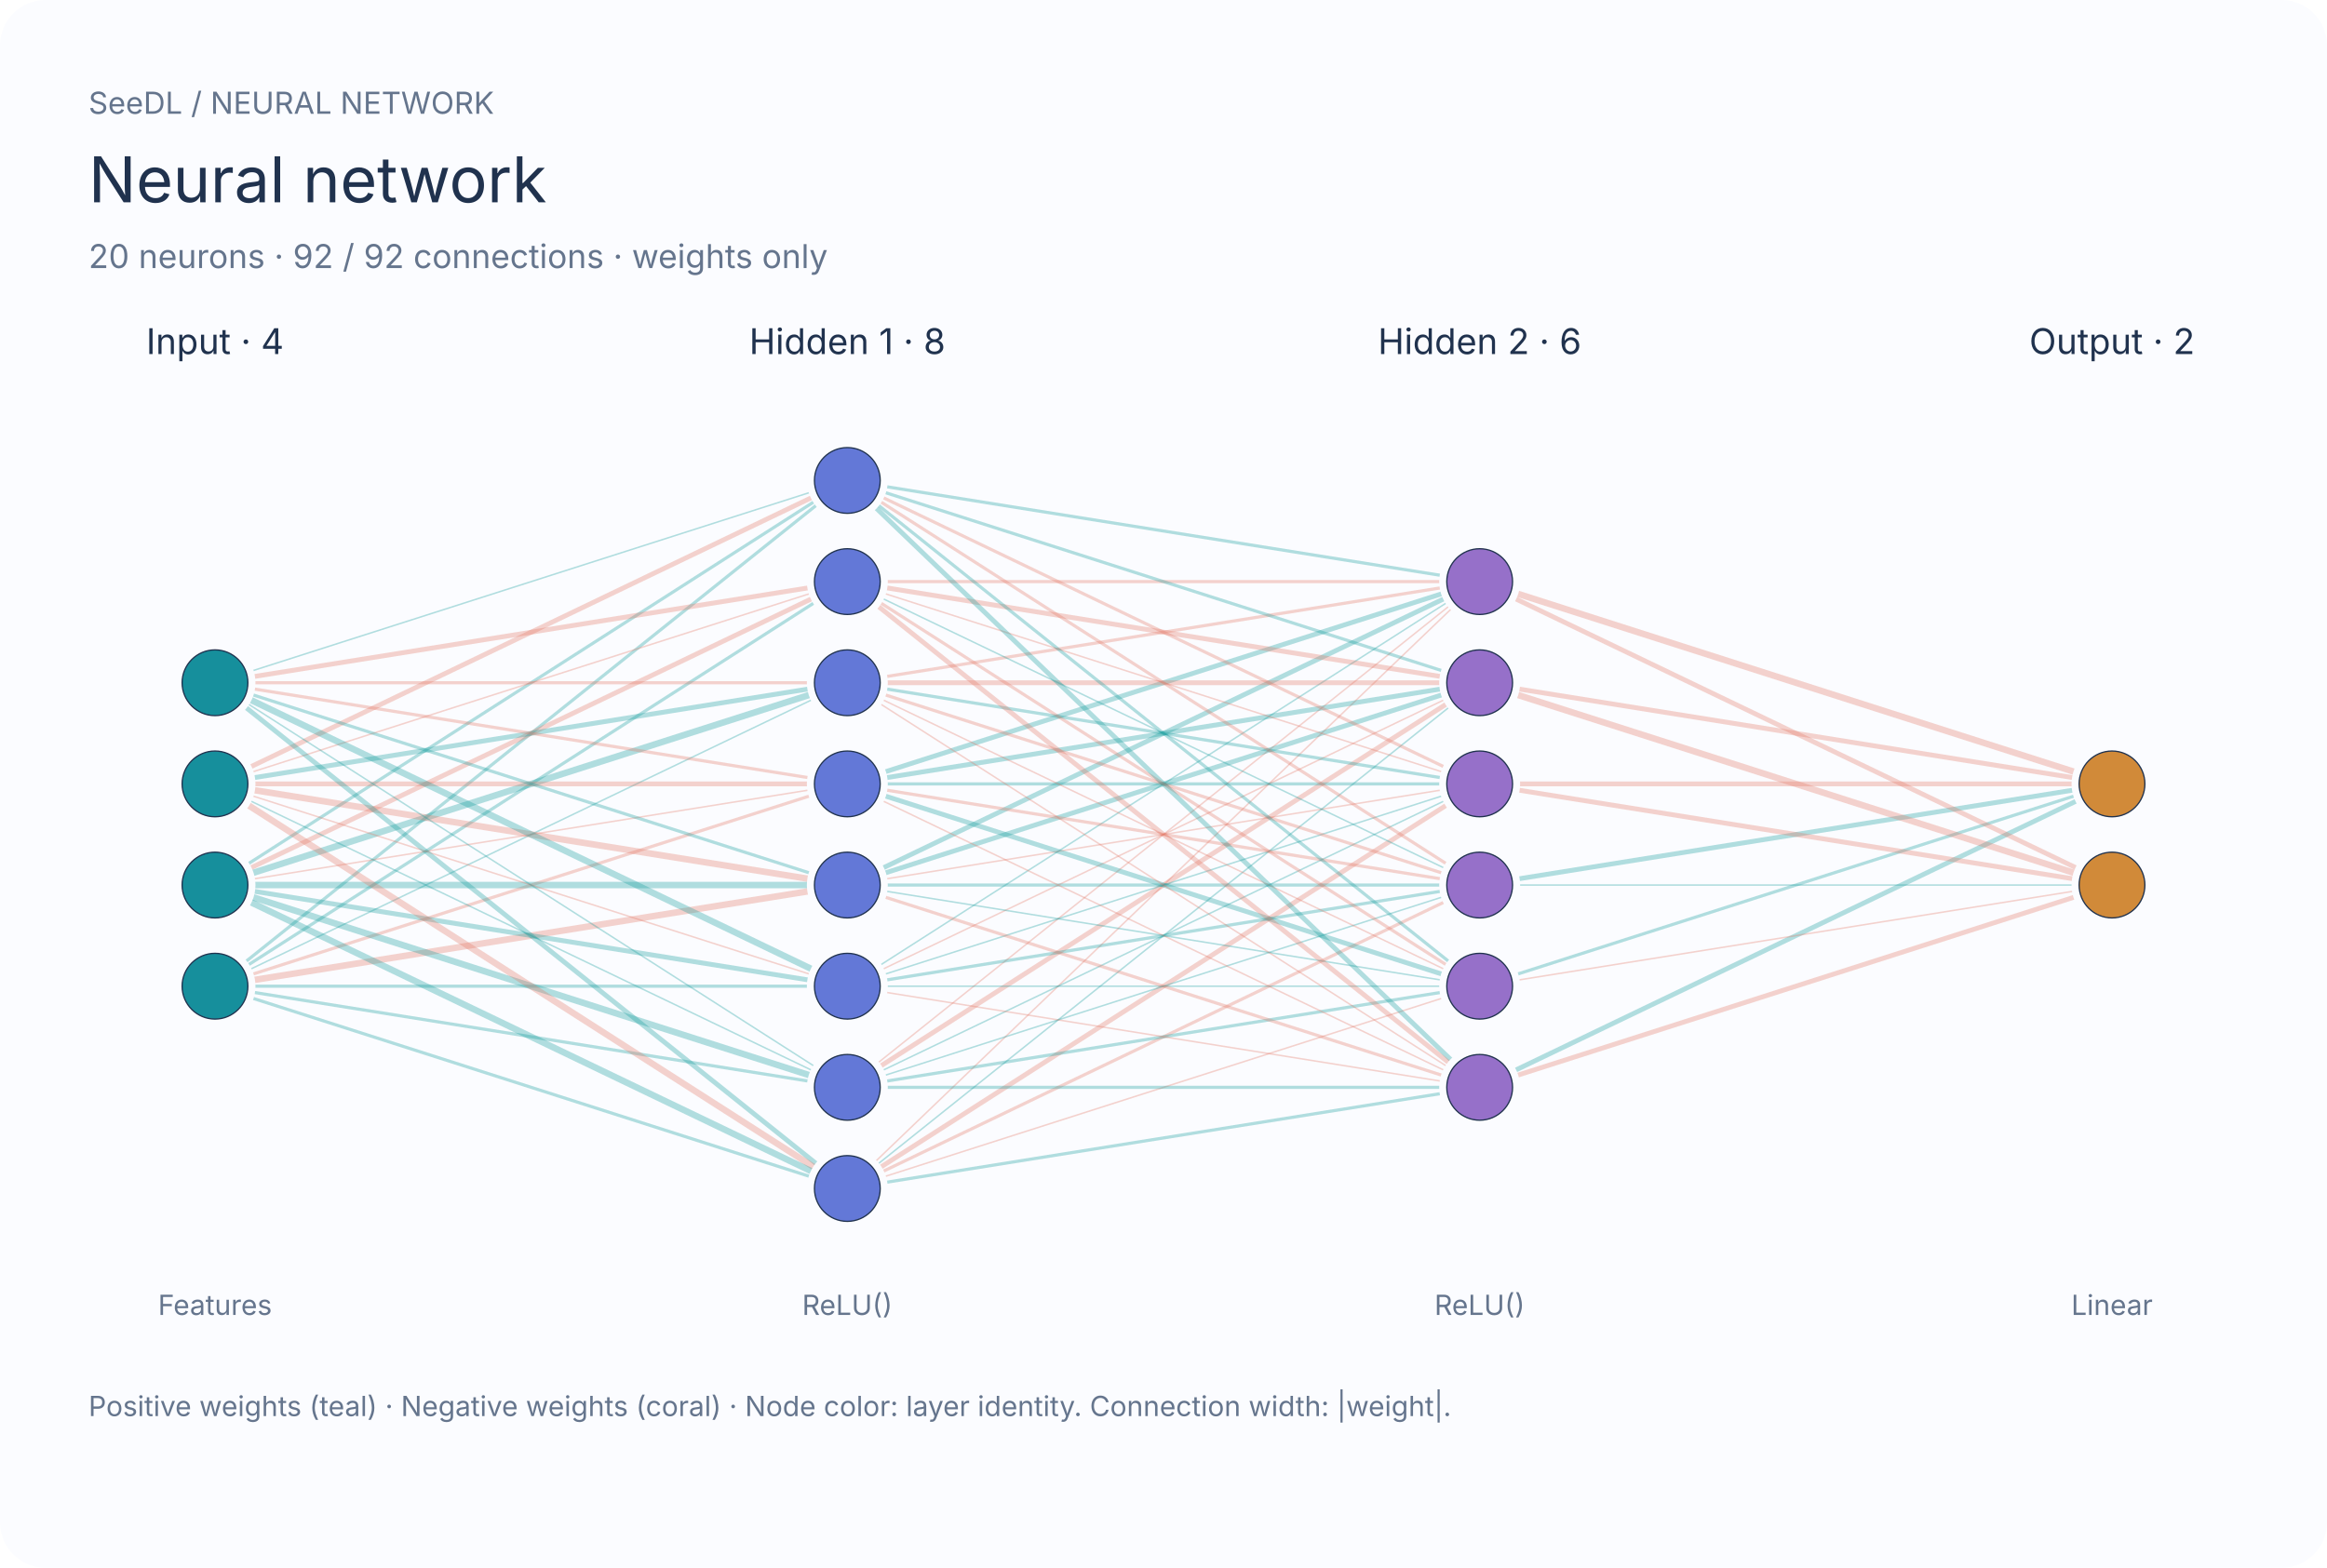
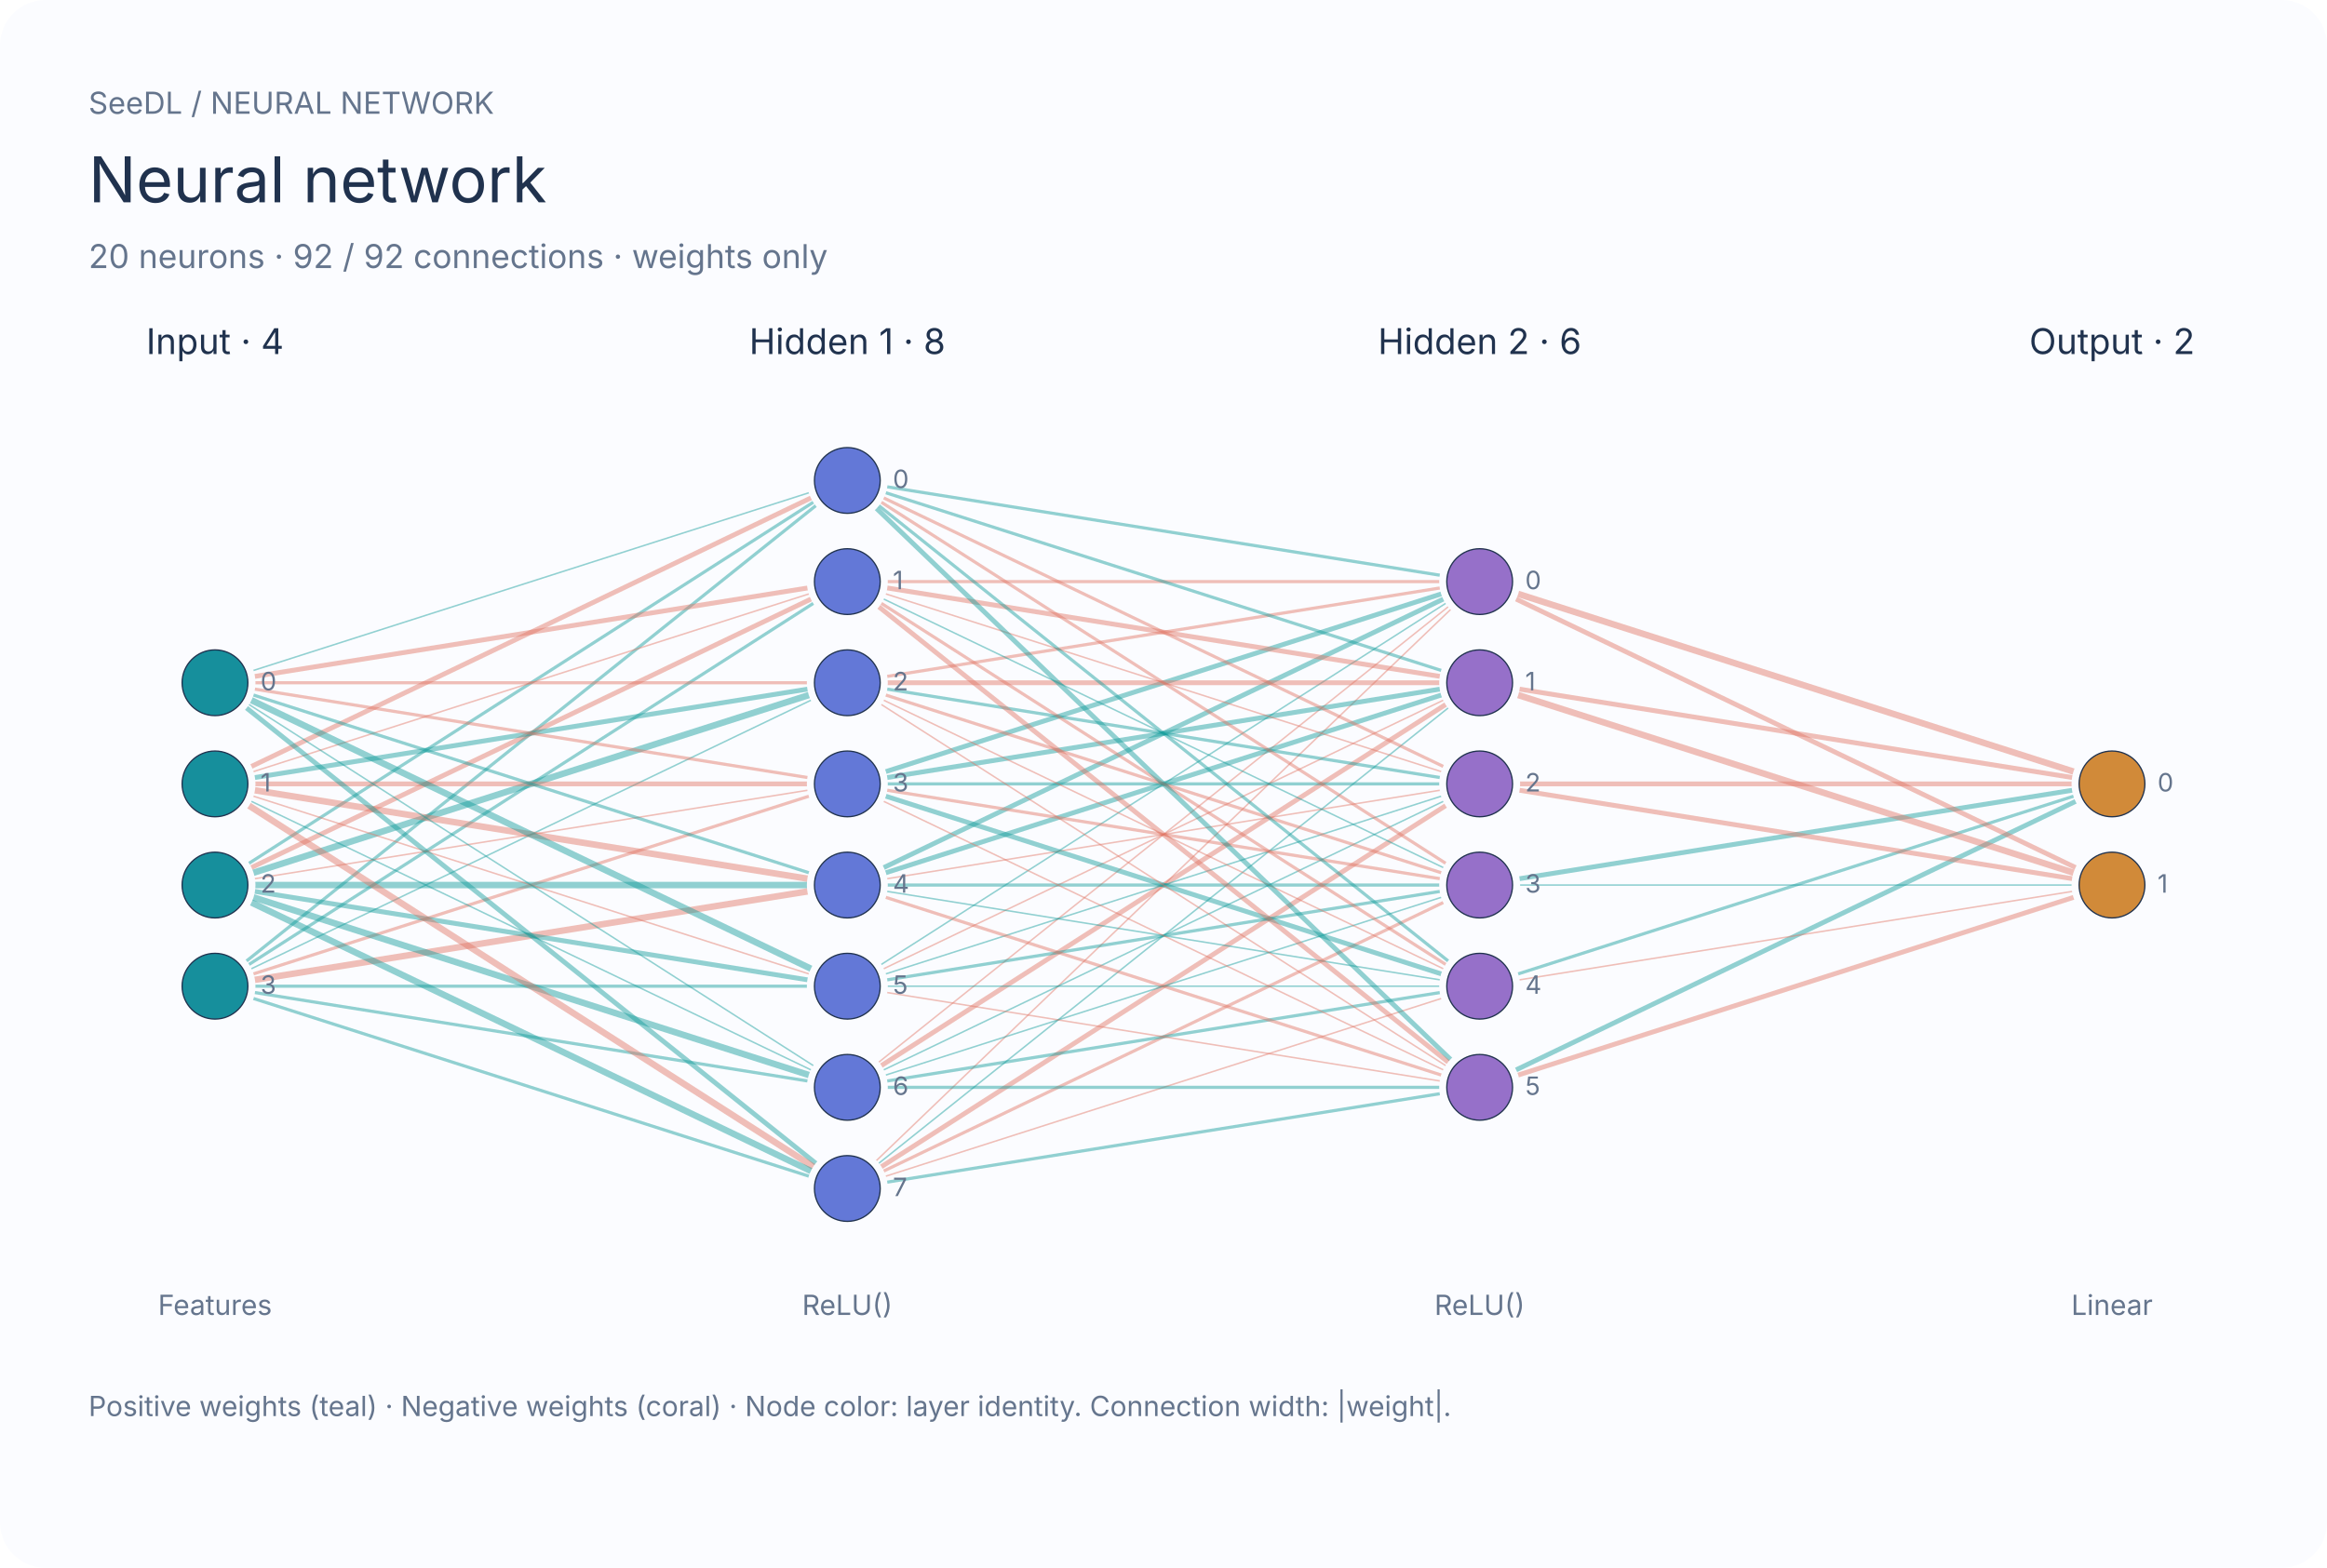
<svg xmlns="http://www.w3.org/2000/svg" role="img" aria-label="Neural network" width="100%" viewBox="0 0 920 620">
  <rect width="100%" height="100%" rx="18" fill="#fbfcff" />
  <style>text{font-family:Inter,system-ui,sans-serif}</style>
  <text x="35" y="45" fill="#65758d" font-size="12" text-anchor="start">SeeDL / NEURAL NETWORK</text>
  <text x="35" y="80" fill="#20324e" font-size="25" text-anchor="start">Neural network</text>
  <text x="35" y="106" fill="#65758d" font-size="13" text-anchor="start">20 neurons · 92 / 92 connections · weights only</text>
-   <line x1="85.0" y1="270.0" x2="335.0" y2="190.0" stroke="#119b9a" stroke-width="0.6" stroke-opacity="0.32" />
-   <line x1="85.0" y1="310.0" x2="335.0" y2="190.0" stroke="#e17463" stroke-width="1.9" stroke-opacity="0.32" />
-   <line x1="85.0" y1="350.0" x2="335.0" y2="190.0" stroke="#119b9a" stroke-width="1.25" stroke-opacity="0.32" />
-   <line x1="85.0" y1="390.0" x2="335.0" y2="190.0" stroke="#119b9a" stroke-width="1.25" stroke-opacity="0.32" />
-   <line x1="85.0" y1="270.0" x2="335.0" y2="230.0" stroke="#e17463" stroke-width="1.9" stroke-opacity="0.32" />
-   <line x1="85.0" y1="310.0" x2="335.0" y2="230.0" stroke="#e17463" stroke-width="0.6" stroke-opacity="0.32" />
-   <line x1="85.0" y1="350.0" x2="335.0" y2="230.0" stroke="#e17463" stroke-width="1.9" stroke-opacity="0.32" />
-   <line x1="85.0" y1="390.0" x2="335.0" y2="230.0" stroke="#119b9a" stroke-width="1.25" stroke-opacity="0.32" />
-   <line x1="85.0" y1="270.0" x2="335.0" y2="270.0" stroke="#e17463" stroke-width="1.25" stroke-opacity="0.32" />
-   <line x1="85.0" y1="310.0" x2="335.0" y2="270.0" stroke="#119b9a" stroke-width="1.9" stroke-opacity="0.32" />
-   <line x1="85.0" y1="350.0" x2="335.0" y2="270.0" stroke="#119b9a" stroke-width="2.55" stroke-opacity="0.32" />
-   <line x1="85.0" y1="390.0" x2="335.0" y2="270.0" stroke="#119b9a" stroke-width="0.6" stroke-opacity="0.32" />
-   <line x1="85.0" y1="270.0" x2="335.0" y2="310.0" stroke="#e17463" stroke-width="1.25" stroke-opacity="0.32" />
-   <line x1="85.0" y1="310.0" x2="335.0" y2="310.0" stroke="#e17463" stroke-width="1.9" stroke-opacity="0.32" />
-   <line x1="85.0" y1="350.0" x2="335.0" y2="310.0" stroke="#e17463" stroke-width="0.6" stroke-opacity="0.32" />
-   <line x1="85.0" y1="390.0" x2="335.0" y2="310.0" stroke="#e17463" stroke-width="1.25" stroke-opacity="0.32" />
-   <line x1="85.0" y1="270.0" x2="335.0" y2="350.0" stroke="#119b9a" stroke-width="1.25" stroke-opacity="0.32" />
-   <line x1="85.0" y1="310.0" x2="335.0" y2="350.0" stroke="#e17463" stroke-width="2.55" stroke-opacity="0.32" />
-   <line x1="85.0" y1="350.0" x2="335.0" y2="350.0" stroke="#119b9a" stroke-width="2.55" stroke-opacity="0.32" />
-   <line x1="85.0" y1="390.0" x2="335.0" y2="350.0" stroke="#e17463" stroke-width="2.55" stroke-opacity="0.32" />
-   <line x1="85.0" y1="270.0" x2="335.0" y2="390.0" stroke="#119b9a" stroke-width="2.55" stroke-opacity="0.32" />
-   <line x1="85.0" y1="310.0" x2="335.0" y2="390.0" stroke="#e17463" stroke-width="0.6" stroke-opacity="0.32" />
-   <line x1="85.0" y1="350.0" x2="335.0" y2="390.0" stroke="#119b9a" stroke-width="1.9" stroke-opacity="0.32" />
-   <line x1="85.0" y1="390.0" x2="335.0" y2="390.0" stroke="#119b9a" stroke-width="1.25" stroke-opacity="0.32" />
-   <line x1="85.0" y1="270.0" x2="335.0" y2="430.0" stroke="#119b9a" stroke-width="0.6" stroke-opacity="0.32" />
-   <line x1="85.0" y1="310.0" x2="335.0" y2="430.0" stroke="#119b9a" stroke-width="0.6" stroke-opacity="0.32" />
-   <line x1="85.0" y1="350.0" x2="335.0" y2="430.0" stroke="#119b9a" stroke-width="2.55" stroke-opacity="0.32" />
-   <line x1="85.0" y1="390.0" x2="335.0" y2="430.0" stroke="#119b9a" stroke-width="1.25" stroke-opacity="0.32" />
-   <line x1="85.0" y1="270.0" x2="335.0" y2="470.0" stroke="#119b9a" stroke-width="1.9" stroke-opacity="0.32" />
-   <line x1="85.0" y1="310.0" x2="335.0" y2="470.0" stroke="#e17463" stroke-width="2.55" stroke-opacity="0.32" />
-   <line x1="85.0" y1="350.0" x2="335.0" y2="470.0" stroke="#119b9a" stroke-width="2.55" stroke-opacity="0.32" />
-   <line x1="85.0" y1="390.0" x2="335.0" y2="470.0" stroke="#119b9a" stroke-width="1.25" stroke-opacity="0.32" />
-   <line x1="335.0" y1="190.0" x2="585.0" y2="230.0" stroke="#119b9a" stroke-width="1.25" stroke-opacity="0.32" />
-   <line x1="335.0" y1="230.0" x2="585.0" y2="230.0" stroke="#e17463" stroke-width="1.25" stroke-opacity="0.32" />
-   <line x1="335.0" y1="270.0" x2="585.0" y2="230.0" stroke="#e17463" stroke-width="1.25" stroke-opacity="0.32" />
-   <line x1="335.0" y1="310.0" x2="585.0" y2="230.0" stroke="#119b9a" stroke-width="1.9" stroke-opacity="0.32" />
-   <line x1="335.0" y1="350.0" x2="585.0" y2="230.0" stroke="#119b9a" stroke-width="1.9" stroke-opacity="0.32" />
-   <line x1="335.0" y1="390.0" x2="585.0" y2="230.0" stroke="#119b9a" stroke-width="0.6" stroke-opacity="0.32" />
-   <line x1="335.0" y1="430.0" x2="585.0" y2="230.0" stroke="#e17463" stroke-width="0.6" stroke-opacity="0.32" />
-   <line x1="335.0" y1="470.0" x2="585.0" y2="230.0" stroke="#e17463" stroke-width="0.6" stroke-opacity="0.32" />
-   <line x1="335.0" y1="190.0" x2="585.0" y2="270.0" stroke="#119b9a" stroke-width="1.25" stroke-opacity="0.32" />
-   <line x1="335.0" y1="230.0" x2="585.0" y2="270.0" stroke="#e17463" stroke-width="1.9" stroke-opacity="0.32" />
-   <line x1="335.0" y1="270.0" x2="585.0" y2="270.0" stroke="#e17463" stroke-width="1.9" stroke-opacity="0.32" />
-   <line x1="335.0" y1="310.0" x2="585.0" y2="270.0" stroke="#119b9a" stroke-width="1.9" stroke-opacity="0.32" />
-   <line x1="335.0" y1="350.0" x2="585.0" y2="270.0" stroke="#119b9a" stroke-width="1.9" stroke-opacity="0.32" />
-   <line x1="335.0" y1="390.0" x2="585.0" y2="270.0" stroke="#e17463" stroke-width="0.6" stroke-opacity="0.32" />
-   <line x1="335.0" y1="430.0" x2="585.0" y2="270.0" stroke="#e17463" stroke-width="1.9" stroke-opacity="0.32" />
-   <line x1="335.0" y1="470.0" x2="585.0" y2="270.0" stroke="#119b9a" stroke-width="0.6" stroke-opacity="0.32" />
-   <line x1="335.0" y1="190.0" x2="585.0" y2="310.0" stroke="#e17463" stroke-width="1.25" stroke-opacity="0.32" />
-   <line x1="335.0" y1="230.0" x2="585.0" y2="310.0" stroke="#e17463" stroke-width="0.6" stroke-opacity="0.32" />
-   <line x1="335.0" y1="270.0" x2="585.0" y2="310.0" stroke="#119b9a" stroke-width="1.25" stroke-opacity="0.32" />
-   <line x1="335.0" y1="310.0" x2="585.0" y2="310.0" stroke="#119b9a" stroke-width="1.25" stroke-opacity="0.32" />
-   <line x1="335.0" y1="350.0" x2="585.0" y2="310.0" stroke="#e17463" stroke-width="0.6" stroke-opacity="0.32" />
-   <line x1="335.0" y1="390.0" x2="585.0" y2="310.0" stroke="#119b9a" stroke-width="0.6" stroke-opacity="0.32" />
-   <line x1="335.0" y1="430.0" x2="585.0" y2="310.0" stroke="#119b9a" stroke-width="0.6" stroke-opacity="0.32" />
-   <line x1="335.0" y1="470.0" x2="585.0" y2="310.0" stroke="#e17463" stroke-width="1.9" stroke-opacity="0.32" />
-   <line x1="335.0" y1="190.0" x2="585.0" y2="350.0" stroke="#e17463" stroke-width="1.25" stroke-opacity="0.32" />
-   <line x1="335.0" y1="230.0" x2="585.0" y2="350.0" stroke="#119b9a" stroke-width="0.6" stroke-opacity="0.32" />
-   <line x1="335.0" y1="270.0" x2="585.0" y2="350.0" stroke="#e17463" stroke-width="1.25" stroke-opacity="0.32" />
-   <line x1="335.0" y1="310.0" x2="585.0" y2="350.0" stroke="#e17463" stroke-width="1.25" stroke-opacity="0.32" />
-   <line x1="335.0" y1="350.0" x2="585.0" y2="350.0" stroke="#119b9a" stroke-width="1.25" stroke-opacity="0.32" />
-   <line x1="335.0" y1="390.0" x2="585.0" y2="350.0" stroke="#119b9a" stroke-width="1.25" stroke-opacity="0.32" />
-   <line x1="335.0" y1="430.0" x2="585.0" y2="350.0" stroke="#119b9a" stroke-width="0.6" stroke-opacity="0.32" />
-   <line x1="335.0" y1="470.0" x2="585.0" y2="350.0" stroke="#e17463" stroke-width="1.25" stroke-opacity="0.32" />
-   <line x1="335.0" y1="190.0" x2="585.0" y2="390.0" stroke="#119b9a" stroke-width="1.25" stroke-opacity="0.32" />
-   <line x1="335.0" y1="230.0" x2="585.0" y2="390.0" stroke="#e17463" stroke-width="1.25" stroke-opacity="0.32" />
-   <line x1="335.0" y1="270.0" x2="585.0" y2="390.0" stroke="#e17463" stroke-width="0.6" stroke-opacity="0.32" />
-   <line x1="335.0" y1="310.0" x2="585.0" y2="390.0" stroke="#119b9a" stroke-width="1.9" stroke-opacity="0.32" />
-   <line x1="335.0" y1="350.0" x2="585.0" y2="390.0" stroke="#119b9a" stroke-width="0.6" stroke-opacity="0.32" />
-   <line x1="335.0" y1="390.0" x2="585.0" y2="390.0" stroke="#119b9a" stroke-width="0.6" stroke-opacity="0.32" />
-   <line x1="335.0" y1="430.0" x2="585.0" y2="390.0" stroke="#119b9a" stroke-width="1.25" stroke-opacity="0.32" />
-   <line x1="335.0" y1="470.0" x2="585.0" y2="390.0" stroke="#e17463" stroke-width="0.6" stroke-opacity="0.32" />
-   <line x1="335.0" y1="190.0" x2="585.0" y2="430.0" stroke="#119b9a" stroke-width="1.9" stroke-opacity="0.32" />
-   <line x1="335.0" y1="230.0" x2="585.0" y2="430.0" stroke="#e17463" stroke-width="1.9" stroke-opacity="0.32" />
-   <line x1="335.0" y1="270.0" x2="585.0" y2="430.0" stroke="#e17463" stroke-width="0.6" stroke-opacity="0.32" />
-   <line x1="335.0" y1="310.0" x2="585.0" y2="430.0" stroke="#e17463" stroke-width="0.6" stroke-opacity="0.32" />
-   <line x1="335.0" y1="350.0" x2="585.0" y2="430.0" stroke="#e17463" stroke-width="1.25" stroke-opacity="0.32" />
-   <line x1="335.0" y1="390.0" x2="585.0" y2="430.0" stroke="#e17463" stroke-width="0.6" stroke-opacity="0.32" />
-   <line x1="335.0" y1="430.0" x2="585.0" y2="430.0" stroke="#119b9a" stroke-width="1.25" stroke-opacity="0.32" />
-   <line x1="335.0" y1="470.0" x2="585.0" y2="430.0" stroke="#119b9a" stroke-width="1.25" stroke-opacity="0.32" />
-   <line x1="585.0" y1="230.0" x2="835.0" y2="310.0" stroke="#e17463" stroke-width="2.55" stroke-opacity="0.32" />
-   <line x1="585.0" y1="270.0" x2="835.0" y2="310.0" stroke="#e17463" stroke-width="1.9" stroke-opacity="0.32" />
-   <line x1="585.0" y1="310.0" x2="835.0" y2="310.0" stroke="#e17463" stroke-width="1.9" stroke-opacity="0.32" />
-   <line x1="585.0" y1="350.0" x2="835.0" y2="310.0" stroke="#119b9a" stroke-width="1.9" stroke-opacity="0.32" />
-   <line x1="585.0" y1="390.0" x2="835.0" y2="310.0" stroke="#119b9a" stroke-width="1.25" stroke-opacity="0.32" />
-   <line x1="585.0" y1="430.0" x2="835.0" y2="310.0" stroke="#119b9a" stroke-width="1.9" stroke-opacity="0.32" />
-   <line x1="585.0" y1="230.0" x2="835.0" y2="350.0" stroke="#e17463" stroke-width="1.9" stroke-opacity="0.32" />
-   <line x1="585.0" y1="270.0" x2="835.0" y2="350.0" stroke="#e17463" stroke-width="2.55" stroke-opacity="0.32" />
-   <line x1="585.0" y1="310.0" x2="835.0" y2="350.0" stroke="#e17463" stroke-width="1.9" stroke-opacity="0.32" />
-   <line x1="585.0" y1="350.0" x2="835.0" y2="350.0" stroke="#119b9a" stroke-width="0.6" stroke-opacity="0.32" />
-   <line x1="585.0" y1="390.0" x2="835.0" y2="350.0" stroke="#e17463" stroke-width="0.6" stroke-opacity="0.32" />
-   <line x1="585.0" y1="430.0" x2="835.0" y2="350.0" stroke="#e17463" stroke-width="1.9" stroke-opacity="0.32" />
+   <line x1="85.0" y1="270.0" x2="335.0" y2="190.0" stroke="#119b9a" stroke-width="0.6" stroke-opacity="0.45" />
+   <line x1="85.0" y1="310.0" x2="335.0" y2="190.0" stroke="#e17463" stroke-width="1.9" stroke-opacity="0.45" />
+   <line x1="85.0" y1="350.0" x2="335.0" y2="190.0" stroke="#119b9a" stroke-width="1.25" stroke-opacity="0.45" />
+   <line x1="85.0" y1="390.0" x2="335.0" y2="190.0" stroke="#119b9a" stroke-width="1.25" stroke-opacity="0.45" />
+   <line x1="85.0" y1="270.0" x2="335.0" y2="230.0" stroke="#e17463" stroke-width="1.9" stroke-opacity="0.45" />
+   <line x1="85.0" y1="310.0" x2="335.0" y2="230.0" stroke="#e17463" stroke-width="0.6" stroke-opacity="0.45" />
+   <line x1="85.0" y1="350.0" x2="335.0" y2="230.0" stroke="#e17463" stroke-width="1.9" stroke-opacity="0.45" />
+   <line x1="85.0" y1="390.0" x2="335.0" y2="230.0" stroke="#119b9a" stroke-width="1.25" stroke-opacity="0.45" />
+   <line x1="85.0" y1="270.0" x2="335.0" y2="270.0" stroke="#e17463" stroke-width="1.25" stroke-opacity="0.45" />
+   <line x1="85.0" y1="310.0" x2="335.0" y2="270.0" stroke="#119b9a" stroke-width="1.9" stroke-opacity="0.45" />
+   <line x1="85.0" y1="350.0" x2="335.0" y2="270.0" stroke="#119b9a" stroke-width="2.55" stroke-opacity="0.45" />
+   <line x1="85.0" y1="390.0" x2="335.0" y2="270.0" stroke="#119b9a" stroke-width="0.6" stroke-opacity="0.45" />
+   <line x1="85.0" y1="270.0" x2="335.0" y2="310.0" stroke="#e17463" stroke-width="1.25" stroke-opacity="0.45" />
+   <line x1="85.0" y1="310.0" x2="335.0" y2="310.0" stroke="#e17463" stroke-width="1.9" stroke-opacity="0.45" />
+   <line x1="85.0" y1="350.0" x2="335.0" y2="310.0" stroke="#e17463" stroke-width="0.6" stroke-opacity="0.45" />
+   <line x1="85.0" y1="390.0" x2="335.0" y2="310.0" stroke="#e17463" stroke-width="1.25" stroke-opacity="0.45" />
+   <line x1="85.0" y1="270.0" x2="335.0" y2="350.0" stroke="#119b9a" stroke-width="1.25" stroke-opacity="0.45" />
+   <line x1="85.0" y1="310.0" x2="335.0" y2="350.0" stroke="#e17463" stroke-width="2.55" stroke-opacity="0.45" />
+   <line x1="85.0" y1="350.0" x2="335.0" y2="350.0" stroke="#119b9a" stroke-width="2.55" stroke-opacity="0.45" />
+   <line x1="85.0" y1="390.0" x2="335.0" y2="350.0" stroke="#e17463" stroke-width="2.55" stroke-opacity="0.45" />
+   <line x1="85.0" y1="270.0" x2="335.0" y2="390.0" stroke="#119b9a" stroke-width="2.55" stroke-opacity="0.45" />
+   <line x1="85.0" y1="310.0" x2="335.0" y2="390.0" stroke="#e17463" stroke-width="0.6" stroke-opacity="0.45" />
+   <line x1="85.0" y1="350.0" x2="335.0" y2="390.0" stroke="#119b9a" stroke-width="1.9" stroke-opacity="0.45" />
+   <line x1="85.0" y1="390.0" x2="335.0" y2="390.0" stroke="#119b9a" stroke-width="1.25" stroke-opacity="0.45" />
+   <line x1="85.0" y1="270.0" x2="335.0" y2="430.0" stroke="#119b9a" stroke-width="0.6" stroke-opacity="0.45" />
+   <line x1="85.0" y1="310.0" x2="335.0" y2="430.0" stroke="#119b9a" stroke-width="0.6" stroke-opacity="0.45" />
+   <line x1="85.0" y1="350.0" x2="335.0" y2="430.0" stroke="#119b9a" stroke-width="2.55" stroke-opacity="0.45" />
+   <line x1="85.0" y1="390.0" x2="335.0" y2="430.0" stroke="#119b9a" stroke-width="1.25" stroke-opacity="0.45" />
+   <line x1="85.0" y1="270.0" x2="335.0" y2="470.0" stroke="#119b9a" stroke-width="1.9" stroke-opacity="0.45" />
+   <line x1="85.0" y1="310.0" x2="335.0" y2="470.0" stroke="#e17463" stroke-width="2.55" stroke-opacity="0.45" />
+   <line x1="85.0" y1="350.0" x2="335.0" y2="470.0" stroke="#119b9a" stroke-width="2.55" stroke-opacity="0.45" />
+   <line x1="85.0" y1="390.0" x2="335.0" y2="470.0" stroke="#119b9a" stroke-width="1.25" stroke-opacity="0.45" />
+   <line x1="335.0" y1="190.0" x2="585.0" y2="230.0" stroke="#119b9a" stroke-width="1.25" stroke-opacity="0.45" />
+   <line x1="335.0" y1="230.0" x2="585.0" y2="230.0" stroke="#e17463" stroke-width="1.25" stroke-opacity="0.45" />
+   <line x1="335.0" y1="270.0" x2="585.0" y2="230.0" stroke="#e17463" stroke-width="1.25" stroke-opacity="0.45" />
+   <line x1="335.0" y1="310.0" x2="585.0" y2="230.0" stroke="#119b9a" stroke-width="1.9" stroke-opacity="0.45" />
+   <line x1="335.0" y1="350.0" x2="585.0" y2="230.0" stroke="#119b9a" stroke-width="1.9" stroke-opacity="0.45" />
+   <line x1="335.0" y1="390.0" x2="585.0" y2="230.0" stroke="#119b9a" stroke-width="0.6" stroke-opacity="0.45" />
+   <line x1="335.0" y1="430.0" x2="585.0" y2="230.0" stroke="#e17463" stroke-width="0.6" stroke-opacity="0.45" />
+   <line x1="335.0" y1="470.0" x2="585.0" y2="230.0" stroke="#e17463" stroke-width="0.6" stroke-opacity="0.45" />
+   <line x1="335.0" y1="190.0" x2="585.0" y2="270.0" stroke="#119b9a" stroke-width="1.25" stroke-opacity="0.45" />
+   <line x1="335.0" y1="230.0" x2="585.0" y2="270.0" stroke="#e17463" stroke-width="1.9" stroke-opacity="0.45" />
+   <line x1="335.0" y1="270.0" x2="585.0" y2="270.0" stroke="#e17463" stroke-width="1.9" stroke-opacity="0.45" />
+   <line x1="335.0" y1="310.0" x2="585.0" y2="270.0" stroke="#119b9a" stroke-width="1.9" stroke-opacity="0.45" />
+   <line x1="335.0" y1="350.0" x2="585.0" y2="270.0" stroke="#119b9a" stroke-width="1.9" stroke-opacity="0.45" />
+   <line x1="335.0" y1="390.0" x2="585.0" y2="270.0" stroke="#e17463" stroke-width="0.6" stroke-opacity="0.45" />
+   <line x1="335.0" y1="430.0" x2="585.0" y2="270.0" stroke="#e17463" stroke-width="1.9" stroke-opacity="0.45" />
+   <line x1="335.0" y1="470.0" x2="585.0" y2="270.0" stroke="#119b9a" stroke-width="0.6" stroke-opacity="0.45" />
+   <line x1="335.0" y1="190.0" x2="585.0" y2="310.0" stroke="#e17463" stroke-width="1.25" stroke-opacity="0.45" />
+   <line x1="335.0" y1="230.0" x2="585.0" y2="310.0" stroke="#e17463" stroke-width="0.6" stroke-opacity="0.45" />
+   <line x1="335.0" y1="270.0" x2="585.0" y2="310.0" stroke="#119b9a" stroke-width="1.25" stroke-opacity="0.45" />
+   <line x1="335.0" y1="310.0" x2="585.0" y2="310.0" stroke="#119b9a" stroke-width="1.25" stroke-opacity="0.45" />
+   <line x1="335.0" y1="350.0" x2="585.0" y2="310.0" stroke="#e17463" stroke-width="0.6" stroke-opacity="0.45" />
+   <line x1="335.0" y1="390.0" x2="585.0" y2="310.0" stroke="#119b9a" stroke-width="0.6" stroke-opacity="0.45" />
+   <line x1="335.0" y1="430.0" x2="585.0" y2="310.0" stroke="#119b9a" stroke-width="0.6" stroke-opacity="0.45" />
+   <line x1="335.0" y1="470.0" x2="585.0" y2="310.0" stroke="#e17463" stroke-width="1.9" stroke-opacity="0.45" />
+   <line x1="335.0" y1="190.0" x2="585.0" y2="350.0" stroke="#e17463" stroke-width="1.25" stroke-opacity="0.45" />
+   <line x1="335.0" y1="230.0" x2="585.0" y2="350.0" stroke="#119b9a" stroke-width="0.6" stroke-opacity="0.45" />
+   <line x1="335.0" y1="270.0" x2="585.0" y2="350.0" stroke="#e17463" stroke-width="1.25" stroke-opacity="0.45" />
+   <line x1="335.0" y1="310.0" x2="585.0" y2="350.0" stroke="#e17463" stroke-width="1.25" stroke-opacity="0.45" />
+   <line x1="335.0" y1="350.0" x2="585.0" y2="350.0" stroke="#119b9a" stroke-width="1.25" stroke-opacity="0.45" />
+   <line x1="335.0" y1="390.0" x2="585.0" y2="350.0" stroke="#119b9a" stroke-width="1.25" stroke-opacity="0.45" />
+   <line x1="335.0" y1="430.0" x2="585.0" y2="350.0" stroke="#119b9a" stroke-width="0.6" stroke-opacity="0.45" />
+   <line x1="335.0" y1="470.0" x2="585.0" y2="350.0" stroke="#e17463" stroke-width="1.25" stroke-opacity="0.45" />
+   <line x1="335.0" y1="190.0" x2="585.0" y2="390.0" stroke="#119b9a" stroke-width="1.25" stroke-opacity="0.45" />
+   <line x1="335.0" y1="230.0" x2="585.0" y2="390.0" stroke="#e17463" stroke-width="1.25" stroke-opacity="0.45" />
+   <line x1="335.0" y1="270.0" x2="585.0" y2="390.0" stroke="#e17463" stroke-width="0.6" stroke-opacity="0.45" />
+   <line x1="335.0" y1="310.0" x2="585.0" y2="390.0" stroke="#119b9a" stroke-width="1.9" stroke-opacity="0.45" />
+   <line x1="335.0" y1="350.0" x2="585.0" y2="390.0" stroke="#119b9a" stroke-width="0.6" stroke-opacity="0.45" />
+   <line x1="335.0" y1="390.0" x2="585.0" y2="390.0" stroke="#119b9a" stroke-width="0.6" stroke-opacity="0.45" />
+   <line x1="335.0" y1="430.0" x2="585.0" y2="390.0" stroke="#119b9a" stroke-width="1.25" stroke-opacity="0.45" />
+   <line x1="335.0" y1="470.0" x2="585.0" y2="390.0" stroke="#e17463" stroke-width="0.6" stroke-opacity="0.45" />
+   <line x1="335.0" y1="190.0" x2="585.0" y2="430.0" stroke="#119b9a" stroke-width="1.9" stroke-opacity="0.45" />
+   <line x1="335.0" y1="230.0" x2="585.0" y2="430.0" stroke="#e17463" stroke-width="1.9" stroke-opacity="0.45" />
+   <line x1="335.0" y1="270.0" x2="585.0" y2="430.0" stroke="#e17463" stroke-width="0.6" stroke-opacity="0.45" />
+   <line x1="335.0" y1="310.0" x2="585.0" y2="430.0" stroke="#e17463" stroke-width="0.6" stroke-opacity="0.45" />
+   <line x1="335.0" y1="350.0" x2="585.0" y2="430.0" stroke="#e17463" stroke-width="1.25" stroke-opacity="0.45" />
+   <line x1="335.0" y1="390.0" x2="585.0" y2="430.0" stroke="#e17463" stroke-width="0.6" stroke-opacity="0.45" />
+   <line x1="335.0" y1="430.0" x2="585.0" y2="430.0" stroke="#119b9a" stroke-width="1.25" stroke-opacity="0.45" />
+   <line x1="335.0" y1="470.0" x2="585.0" y2="430.0" stroke="#119b9a" stroke-width="1.25" stroke-opacity="0.45" />
+   <line x1="585.0" y1="230.0" x2="835.0" y2="310.0" stroke="#e17463" stroke-width="2.55" stroke-opacity="0.45" />
+   <line x1="585.0" y1="270.0" x2="835.0" y2="310.0" stroke="#e17463" stroke-width="1.9" stroke-opacity="0.45" />
+   <line x1="585.0" y1="310.0" x2="835.0" y2="310.0" stroke="#e17463" stroke-width="1.9" stroke-opacity="0.45" />
+   <line x1="585.0" y1="350.0" x2="835.0" y2="310.0" stroke="#119b9a" stroke-width="1.9" stroke-opacity="0.45" />
+   <line x1="585.0" y1="390.0" x2="835.0" y2="310.0" stroke="#119b9a" stroke-width="1.25" stroke-opacity="0.45" />
+   <line x1="585.0" y1="430.0" x2="835.0" y2="310.0" stroke="#119b9a" stroke-width="1.9" stroke-opacity="0.45" />
+   <line x1="585.0" y1="230.0" x2="835.0" y2="350.0" stroke="#e17463" stroke-width="1.9" stroke-opacity="0.45" />
+   <line x1="585.0" y1="270.0" x2="835.0" y2="350.0" stroke="#e17463" stroke-width="2.55" stroke-opacity="0.45" />
+   <line x1="585.0" y1="310.0" x2="835.0" y2="350.0" stroke="#e17463" stroke-width="1.9" stroke-opacity="0.45" />
+   <line x1="585.0" y1="350.0" x2="835.0" y2="350.0" stroke="#119b9a" stroke-width="0.6" stroke-opacity="0.45" />
+   <line x1="585.0" y1="390.0" x2="835.0" y2="350.0" stroke="#e17463" stroke-width="0.6" stroke-opacity="0.45" />
+   <line x1="585.0" y1="430.0" x2="835.0" y2="350.0" stroke="#e17463" stroke-width="1.9" stroke-opacity="0.45" />
  <circle cx="85.0" cy="270.0" r="16" fill="#fbfcff" />
  <circle cx="85.0" cy="270.0" r="13" fill="#168f9c" stroke="#20324e" stroke-width="0.5" />
+   <text x="103.0" y="273.0" fill="#65758d" font-size="10" text-anchor="start">0</text>
  <circle cx="85.0" cy="310.0" r="16" fill="#fbfcff" />
  <circle cx="85.0" cy="310.0" r="13" fill="#168f9c" stroke="#20324e" stroke-width="0.5" />
+   <text x="103.0" y="313.0" fill="#65758d" font-size="10" text-anchor="start">1</text>
  <circle cx="85.0" cy="350.0" r="16" fill="#fbfcff" />
  <circle cx="85.0" cy="350.0" r="13" fill="#168f9c" stroke="#20324e" stroke-width="0.5" />
+   <text x="103.0" y="353.0" fill="#65758d" font-size="10" text-anchor="start">2</text>
  <circle cx="85.0" cy="390.0" r="16" fill="#fbfcff" />
  <circle cx="85.0" cy="390.0" r="13" fill="#168f9c" stroke="#20324e" stroke-width="0.5" />
+   <text x="103.0" y="393.0" fill="#65758d" font-size="10" text-anchor="start">3</text>
  <circle cx="335.0" cy="190.0" r="16" fill="#fbfcff" />
  <circle cx="335.0" cy="190.0" r="13" fill="#6378d7" stroke="#20324e" stroke-width="0.5" />
+   <text x="353.0" y="193.0" fill="#65758d" font-size="10" text-anchor="start">0</text>
  <circle cx="335.0" cy="230.0" r="16" fill="#fbfcff" />
  <circle cx="335.0" cy="230.0" r="13" fill="#6378d7" stroke="#20324e" stroke-width="0.5" />
+   <text x="353.0" y="233.0" fill="#65758d" font-size="10" text-anchor="start">1</text>
  <circle cx="335.0" cy="270.0" r="16" fill="#fbfcff" />
  <circle cx="335.0" cy="270.0" r="13" fill="#6378d7" stroke="#20324e" stroke-width="0.5" />
+   <text x="353.0" y="273.0" fill="#65758d" font-size="10" text-anchor="start">2</text>
  <circle cx="335.0" cy="310.0" r="16" fill="#fbfcff" />
  <circle cx="335.0" cy="310.0" r="13" fill="#6378d7" stroke="#20324e" stroke-width="0.5" />
+   <text x="353.0" y="313.0" fill="#65758d" font-size="10" text-anchor="start">3</text>
  <circle cx="335.0" cy="350.0" r="16" fill="#fbfcff" />
  <circle cx="335.0" cy="350.0" r="13" fill="#6378d7" stroke="#20324e" stroke-width="0.5" />
+   <text x="353.0" y="353.0" fill="#65758d" font-size="10" text-anchor="start">4</text>
  <circle cx="335.0" cy="390.0" r="16" fill="#fbfcff" />
  <circle cx="335.0" cy="390.0" r="13" fill="#6378d7" stroke="#20324e" stroke-width="0.5" />
+   <text x="353.0" y="393.0" fill="#65758d" font-size="10" text-anchor="start">5</text>
  <circle cx="335.0" cy="430.0" r="16" fill="#fbfcff" />
  <circle cx="335.0" cy="430.0" r="13" fill="#6378d7" stroke="#20324e" stroke-width="0.5" />
+   <text x="353.0" y="433.0" fill="#65758d" font-size="10" text-anchor="start">6</text>
  <circle cx="335.0" cy="470.0" r="16" fill="#fbfcff" />
  <circle cx="335.0" cy="470.0" r="13" fill="#6378d7" stroke="#20324e" stroke-width="0.5" />
+   <text x="353.0" y="473.0" fill="#65758d" font-size="10" text-anchor="start">7</text>
  <circle cx="585.0" cy="230.0" r="16" fill="#fbfcff" />
  <circle cx="585.0" cy="230.0" r="13" fill="#9670c9" stroke="#20324e" stroke-width="0.5" />
+   <text x="603.0" y="233.0" fill="#65758d" font-size="10" text-anchor="start">0</text>
  <circle cx="585.0" cy="270.0" r="16" fill="#fbfcff" />
  <circle cx="585.0" cy="270.0" r="13" fill="#9670c9" stroke="#20324e" stroke-width="0.5" />
+   <text x="603.0" y="273.0" fill="#65758d" font-size="10" text-anchor="start">1</text>
  <circle cx="585.0" cy="310.0" r="16" fill="#fbfcff" />
  <circle cx="585.0" cy="310.0" r="13" fill="#9670c9" stroke="#20324e" stroke-width="0.5" />
+   <text x="603.0" y="313.0" fill="#65758d" font-size="10" text-anchor="start">2</text>
  <circle cx="585.0" cy="350.0" r="16" fill="#fbfcff" />
  <circle cx="585.0" cy="350.0" r="13" fill="#9670c9" stroke="#20324e" stroke-width="0.5" />
+   <text x="603.0" y="353.0" fill="#65758d" font-size="10" text-anchor="start">3</text>
  <circle cx="585.0" cy="390.0" r="16" fill="#fbfcff" />
  <circle cx="585.0" cy="390.0" r="13" fill="#9670c9" stroke="#20324e" stroke-width="0.5" />
+   <text x="603.0" y="393.0" fill="#65758d" font-size="10" text-anchor="start">4</text>
  <circle cx="585.0" cy="430.0" r="16" fill="#fbfcff" />
  <circle cx="585.0" cy="430.0" r="13" fill="#9670c9" stroke="#20324e" stroke-width="0.5" />
+   <text x="603.0" y="433.0" fill="#65758d" font-size="10" text-anchor="start">5</text>
  <circle cx="835.0" cy="310.0" r="16" fill="#fbfcff" />
  <circle cx="835.0" cy="310.0" r="13" fill="#d18a39" stroke="#20324e" stroke-width="0.5" />
+   <text x="853.0" y="313.0" fill="#65758d" font-size="10" text-anchor="start">0</text>
  <circle cx="835.0" cy="350.0" r="16" fill="#fbfcff" />
  <circle cx="835.0" cy="350.0" r="13" fill="#d18a39" stroke="#20324e" stroke-width="0.5" />
+   <text x="853.0" y="353.0" fill="#65758d" font-size="10" text-anchor="start">1</text>
  <text x="85.0" y="140" fill="#20324e" font-size="14" text-anchor="middle">Input · 4</text>
  <text x="85.0" y="520" fill="#65758d" font-size="11" text-anchor="middle">Features</text>
  <text x="335.0" y="140" fill="#20324e" font-size="14" text-anchor="middle">Hidden 1 · 8</text>
  <text x="335.0" y="520" fill="#65758d" font-size="11" text-anchor="middle">ReLU()</text>
  <text x="585.0" y="140" fill="#20324e" font-size="14" text-anchor="middle">Hidden 2 · 6</text>
  <text x="585.0" y="520" fill="#65758d" font-size="11" text-anchor="middle">ReLU()</text>
  <text x="835.0" y="140" fill="#20324e" font-size="14" text-anchor="middle">Output · 2</text>
  <text x="835.0" y="520" fill="#65758d" font-size="11" text-anchor="middle">Linear</text>
  <text x="35" y="560" fill="#65758d" font-size="11" text-anchor="start">Positive weights (teal) · Negative weights (coral) · Node color: layer identity. Connection width: |weight|.</text>
  <text x="35" y="590" fill="#65758d" font-size="10" text-anchor="start" />
</svg>
